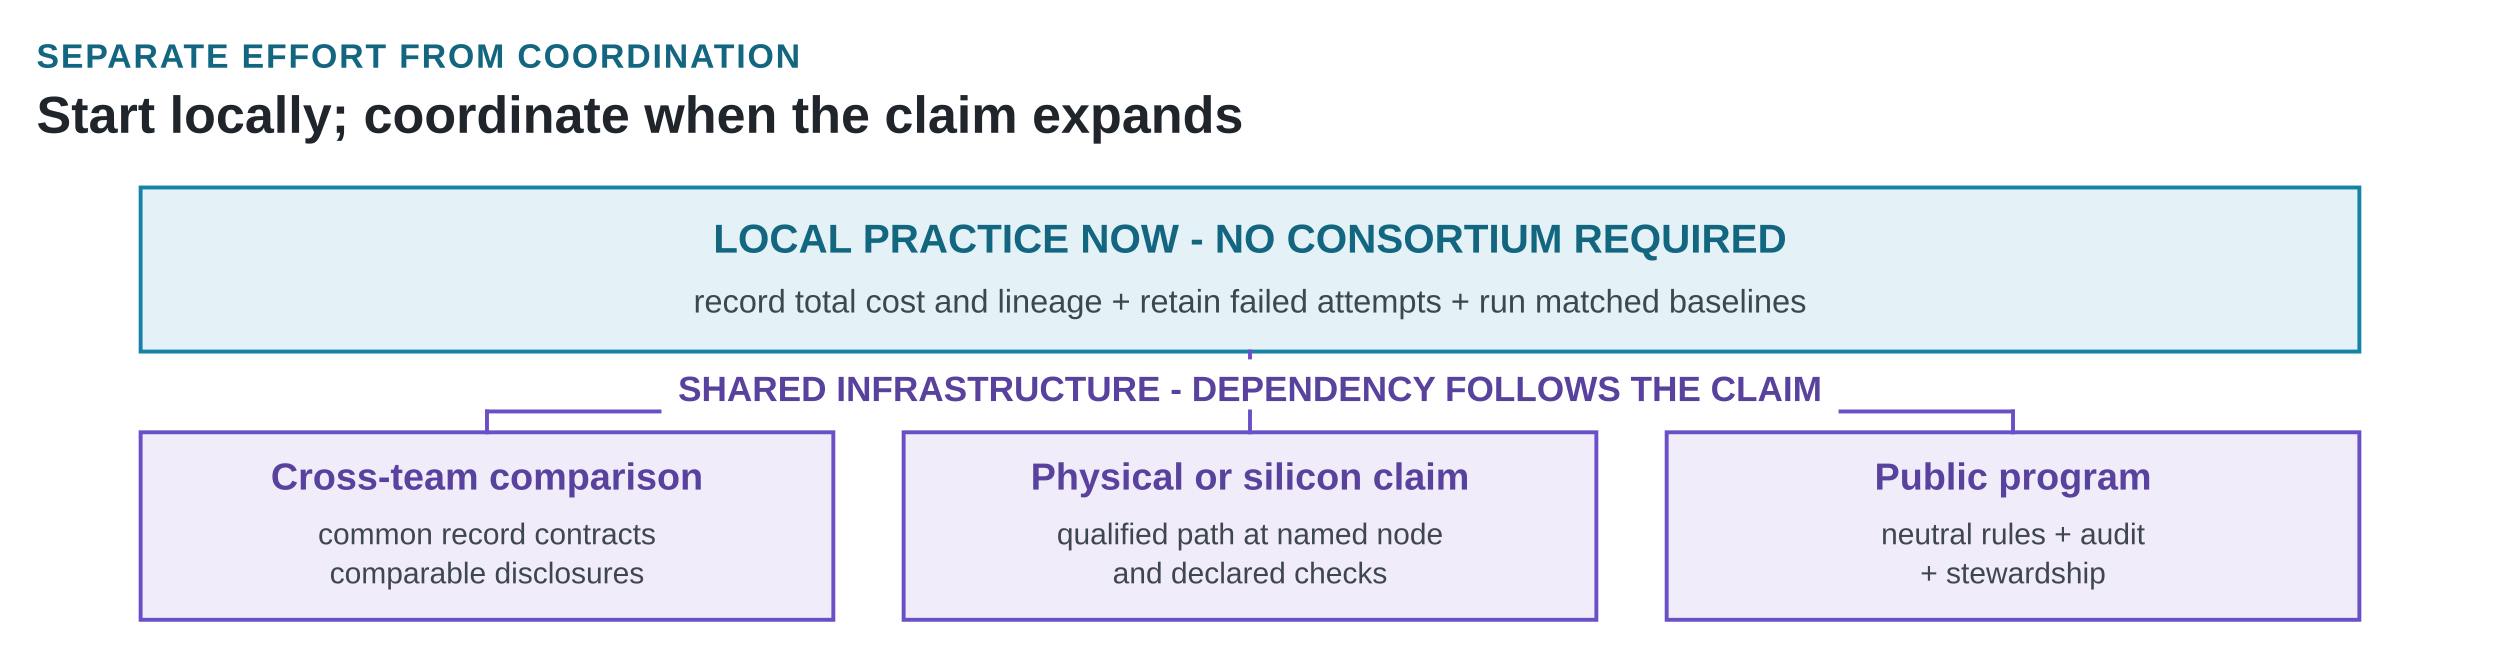
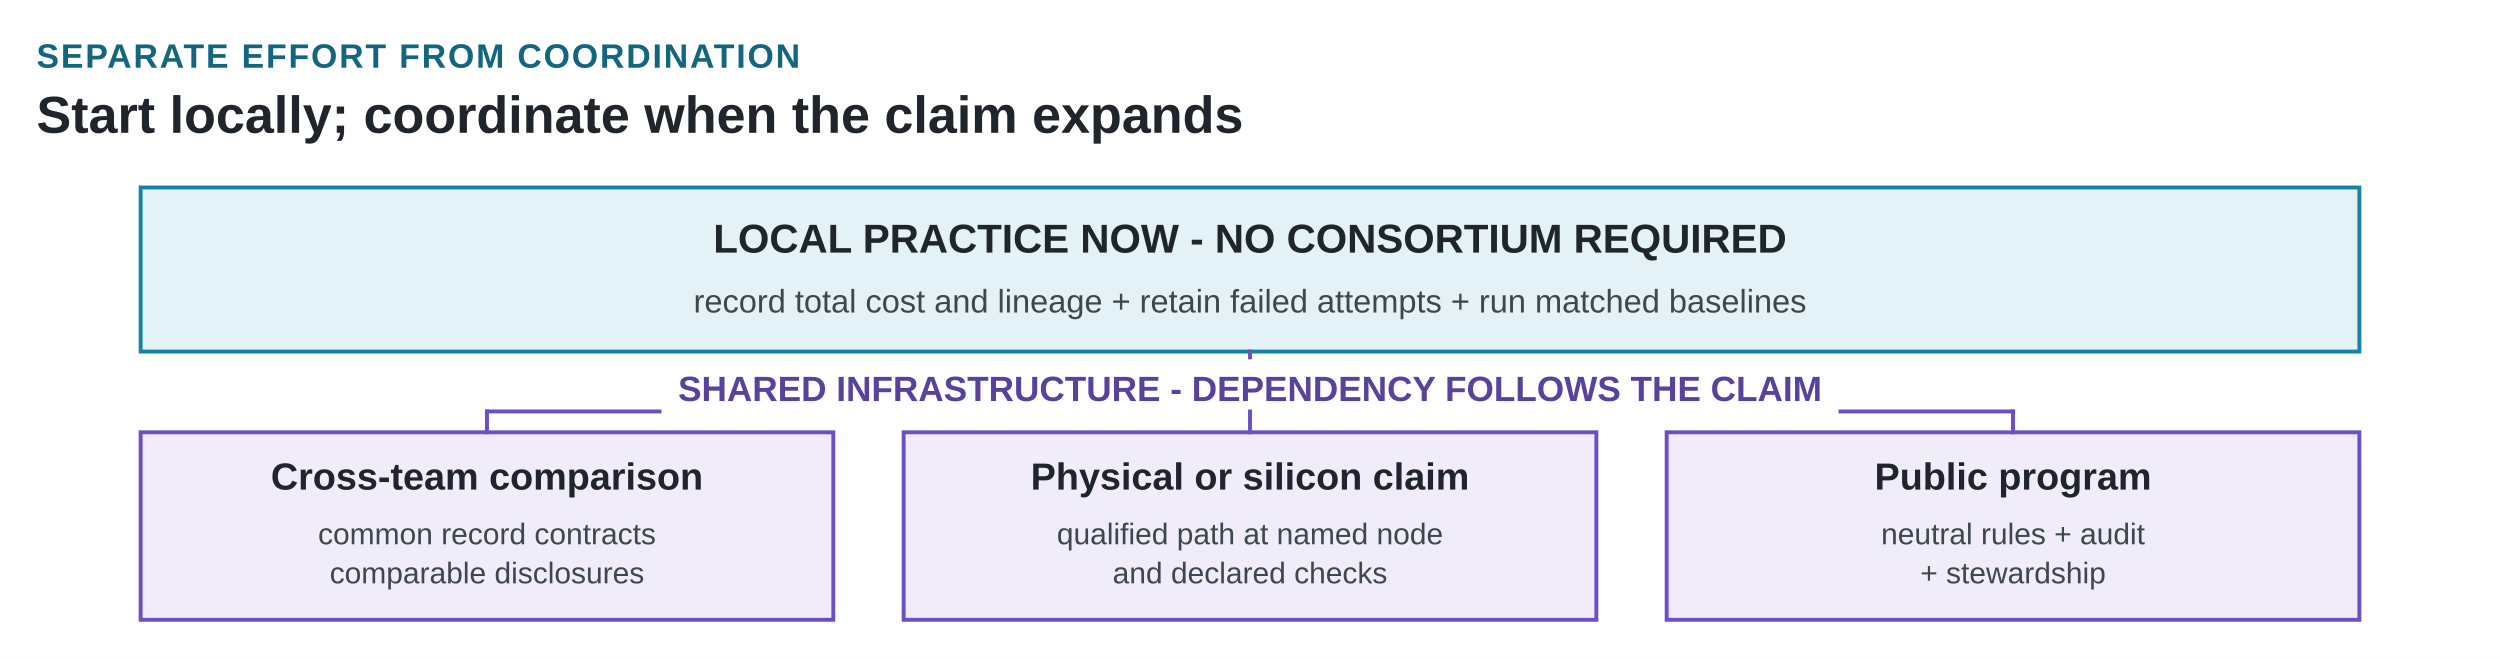
<svg xmlns="http://www.w3.org/2000/svg" viewBox="0 32 960 253" role="img" aria-labelledby="cover-title-12 cover-desc-12">
  <defs>
    <marker id="arrow-ink" viewBox="0 0 10 10" refX="8" refY="5" markerWidth="7" markerHeight="7" orient="auto">
      <path d="M 0 1 L 9 5 L 0 9 Z" fill="#20252B" />
    </marker>
  </defs>
  <rect x="0" y="0" width="960" height="285" fill="#FFFFFF" />
  <text x="14" y="58" text-anchor="start" font-family="Arial, Helvetica, sans-serif" font-size="13" font-weight="700" fill="#136680" letter-spacing="0.7">SEPARATE EFFORT FROM COORDINATION</text>
  <text x="14" y="83" text-anchor="start" font-family="Arial, Helvetica, sans-serif" font-size="20" font-weight="700" fill="#20252B">Start locally; coordinate when the claim expands</text>
  <rect x="54" y="104" width="852" height="63" fill="#E4F1F6" stroke="#1683A6" stroke-width="1.5" />
-   <text x="480.0" y="129" text-anchor="middle" font-family="Arial, Helvetica, sans-serif" font-size="15.5" font-weight="700" fill="#136680">LOCAL PRACTICE NOW  -  NO CONSORTIUM REQUIRED</text>
+   <text x="480.0" y="129" text-anchor="middle" font-family="Arial, Helvetica, sans-serif" font-size="15.5" font-weight="700" fill="#20252B">LOCAL PRACTICE NOW  -  NO CONSORTIUM REQUIRED</text>
  <text x="480.0" y="152" text-anchor="middle" font-family="Arial, Helvetica, sans-serif" font-size="12.5" font-weight="400" fill="#3E474B">record total cost and lineage + retain failed attempts + run matched baselines</text>
  <path d="M 480 167 V 190" fill="none" stroke="#6A4FC7" stroke-width="1.5" stroke-linecap="square" stroke-linejoin="miter" />
  <path d="M 187 190 H 773" fill="none" stroke="#6A4FC7" stroke-width="1.5" stroke-linecap="square" stroke-linejoin="miter" />
  <rect x="254" y="170" width="452" height="23" fill="#FFFFFF" stroke="none" />
  <text x="480" y="186" text-anchor="middle" font-family="Arial, Helvetica, sans-serif" font-size="13.5" font-weight="700" fill="#59429E">SHARED INFRASTRUCTURE  -  DEPENDENCY FOLLOWS THE CLAIM</text>
  <rect x="54" y="198" width="266" height="72" fill="#F0ECFA" stroke="#6A4FC7" stroke-width="1.5" />
-   <text x="187.0" y="220" text-anchor="middle" font-family="Arial, Helvetica, sans-serif" font-size="14.5" font-weight="700" fill="#59429E">Cross-team comparison</text>
+   <text x="187.0" y="220" text-anchor="middle" font-family="Arial, Helvetica, sans-serif" font-size="14.5" font-weight="700" fill="#20252B">Cross-team comparison</text>
  <text x="187.0" y="241" text-anchor="middle" font-family="Arial, Helvetica, sans-serif" font-size="11.5" font-weight="400" fill="#3E474B">common record contracts</text>
  <text x="187.0" y="256" text-anchor="middle" font-family="Arial, Helvetica, sans-serif" font-size="11.5" font-weight="400" fill="#3E474B">comparable disclosures</text>
  <rect x="347" y="198" width="266" height="72" fill="#F0ECFA" stroke="#6A4FC7" stroke-width="1.5" />
-   <text x="480.0" y="220" text-anchor="middle" font-family="Arial, Helvetica, sans-serif" font-size="14.5" font-weight="700" fill="#59429E">Physical or silicon claim</text>
+   <text x="480.0" y="220" text-anchor="middle" font-family="Arial, Helvetica, sans-serif" font-size="14.5" font-weight="700" fill="#20252B">Physical or silicon claim</text>
  <text x="480.0" y="241" text-anchor="middle" font-family="Arial, Helvetica, sans-serif" font-size="11.5" font-weight="400" fill="#3E474B">qualified path at named node</text>
  <text x="480.0" y="256" text-anchor="middle" font-family="Arial, Helvetica, sans-serif" font-size="11.5" font-weight="400" fill="#3E474B">and declared checks</text>
  <rect x="640" y="198" width="266" height="72" fill="#F0ECFA" stroke="#6A4FC7" stroke-width="1.5" />
-   <text x="773.0" y="220" text-anchor="middle" font-family="Arial, Helvetica, sans-serif" font-size="14.5" font-weight="700" fill="#59429E">Public program</text>
+   <text x="773.0" y="220" text-anchor="middle" font-family="Arial, Helvetica, sans-serif" font-size="14.5" font-weight="700" fill="#20252B">Public program</text>
  <text x="773.0" y="241" text-anchor="middle" font-family="Arial, Helvetica, sans-serif" font-size="11.5" font-weight="400" fill="#3E474B">neutral rules + audit</text>
  <text x="773.0" y="256" text-anchor="middle" font-family="Arial, Helvetica, sans-serif" font-size="11.5" font-weight="400" fill="#3E474B">+ stewardship</text>
  <path d="M 187 190 V 198" fill="none" stroke="#6A4FC7" stroke-width="1.5" stroke-linecap="square" stroke-linejoin="miter" />
  <path d="M 480 190 V 198" fill="none" stroke="#6A4FC7" stroke-width="1.5" stroke-linecap="square" stroke-linejoin="miter" />
  <path d="M 773 190 V 198" fill="none" stroke="#6A4FC7" stroke-width="1.5" stroke-linecap="square" stroke-linejoin="miter" />
</svg>
